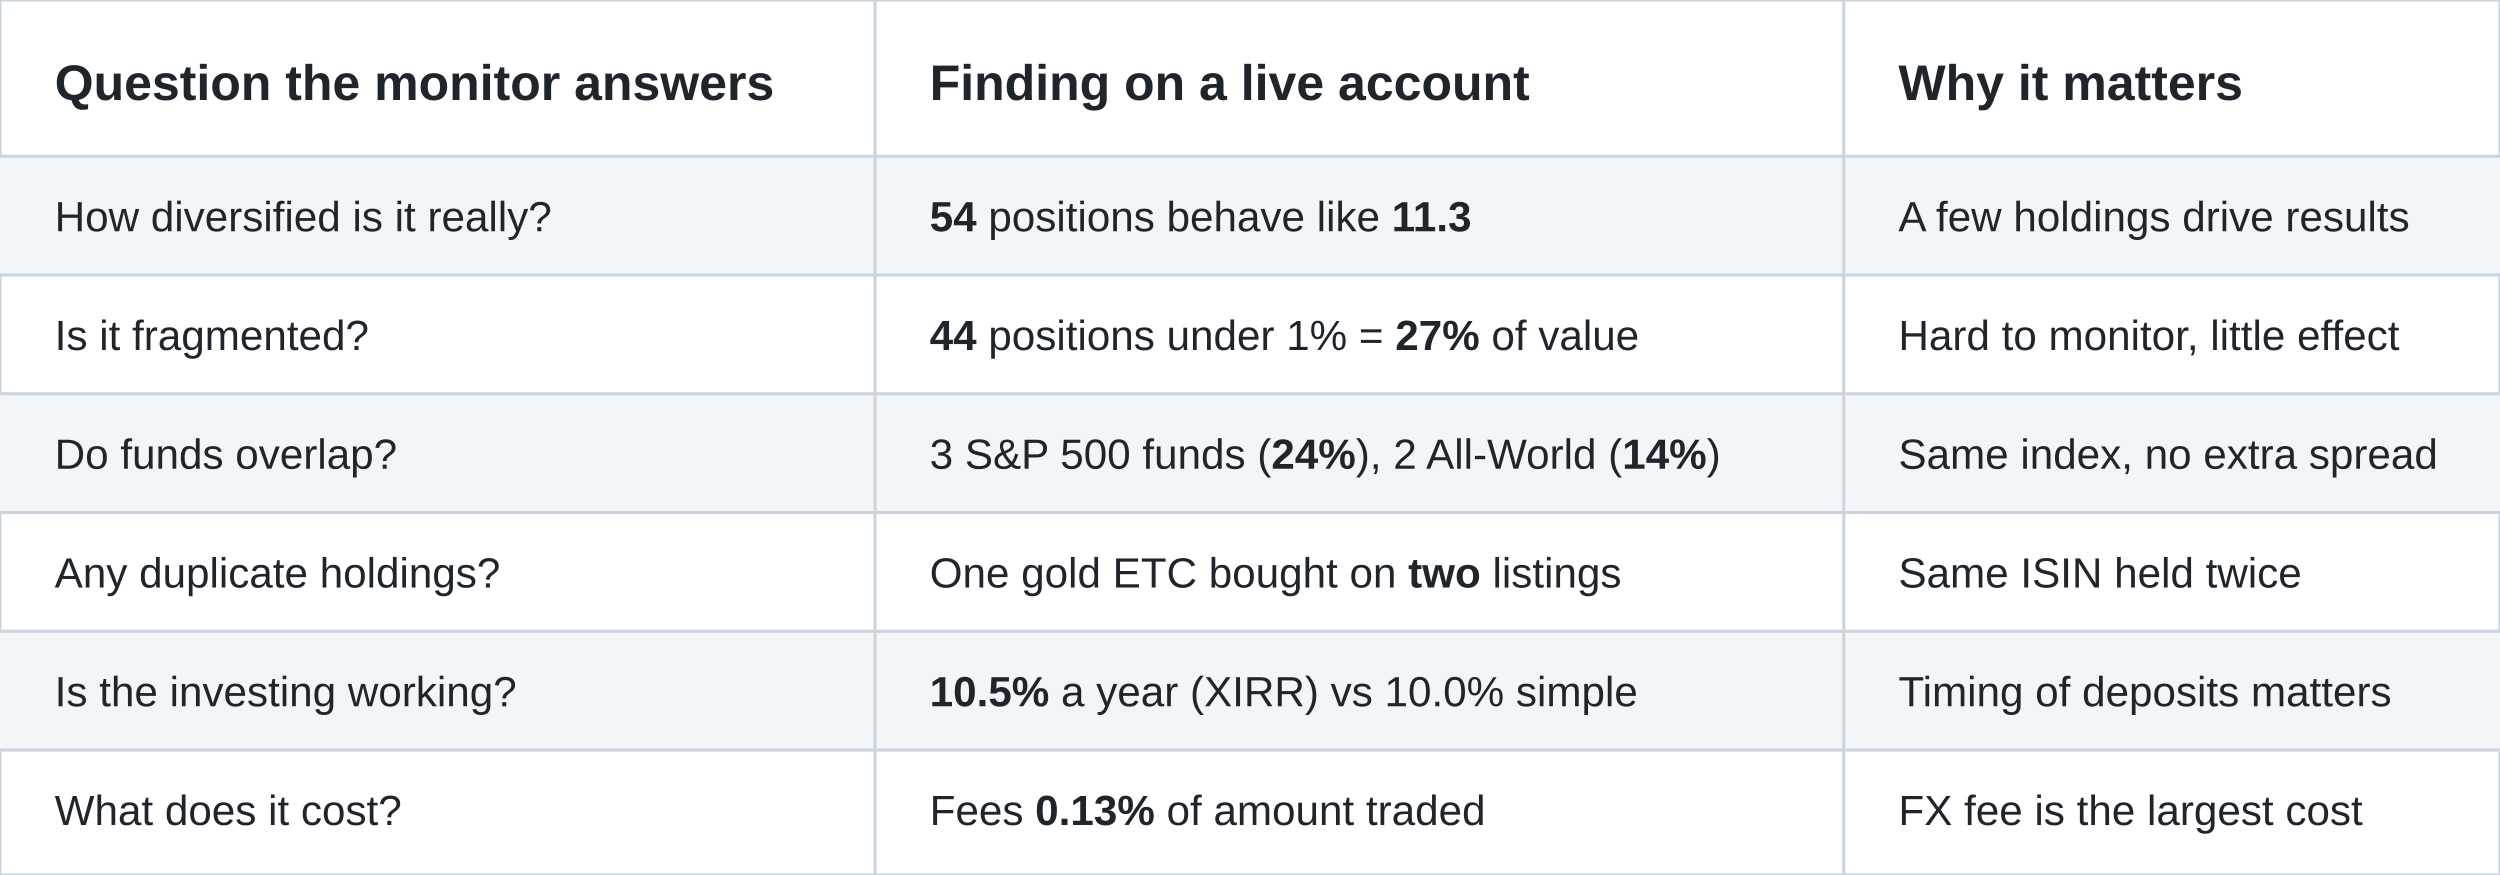
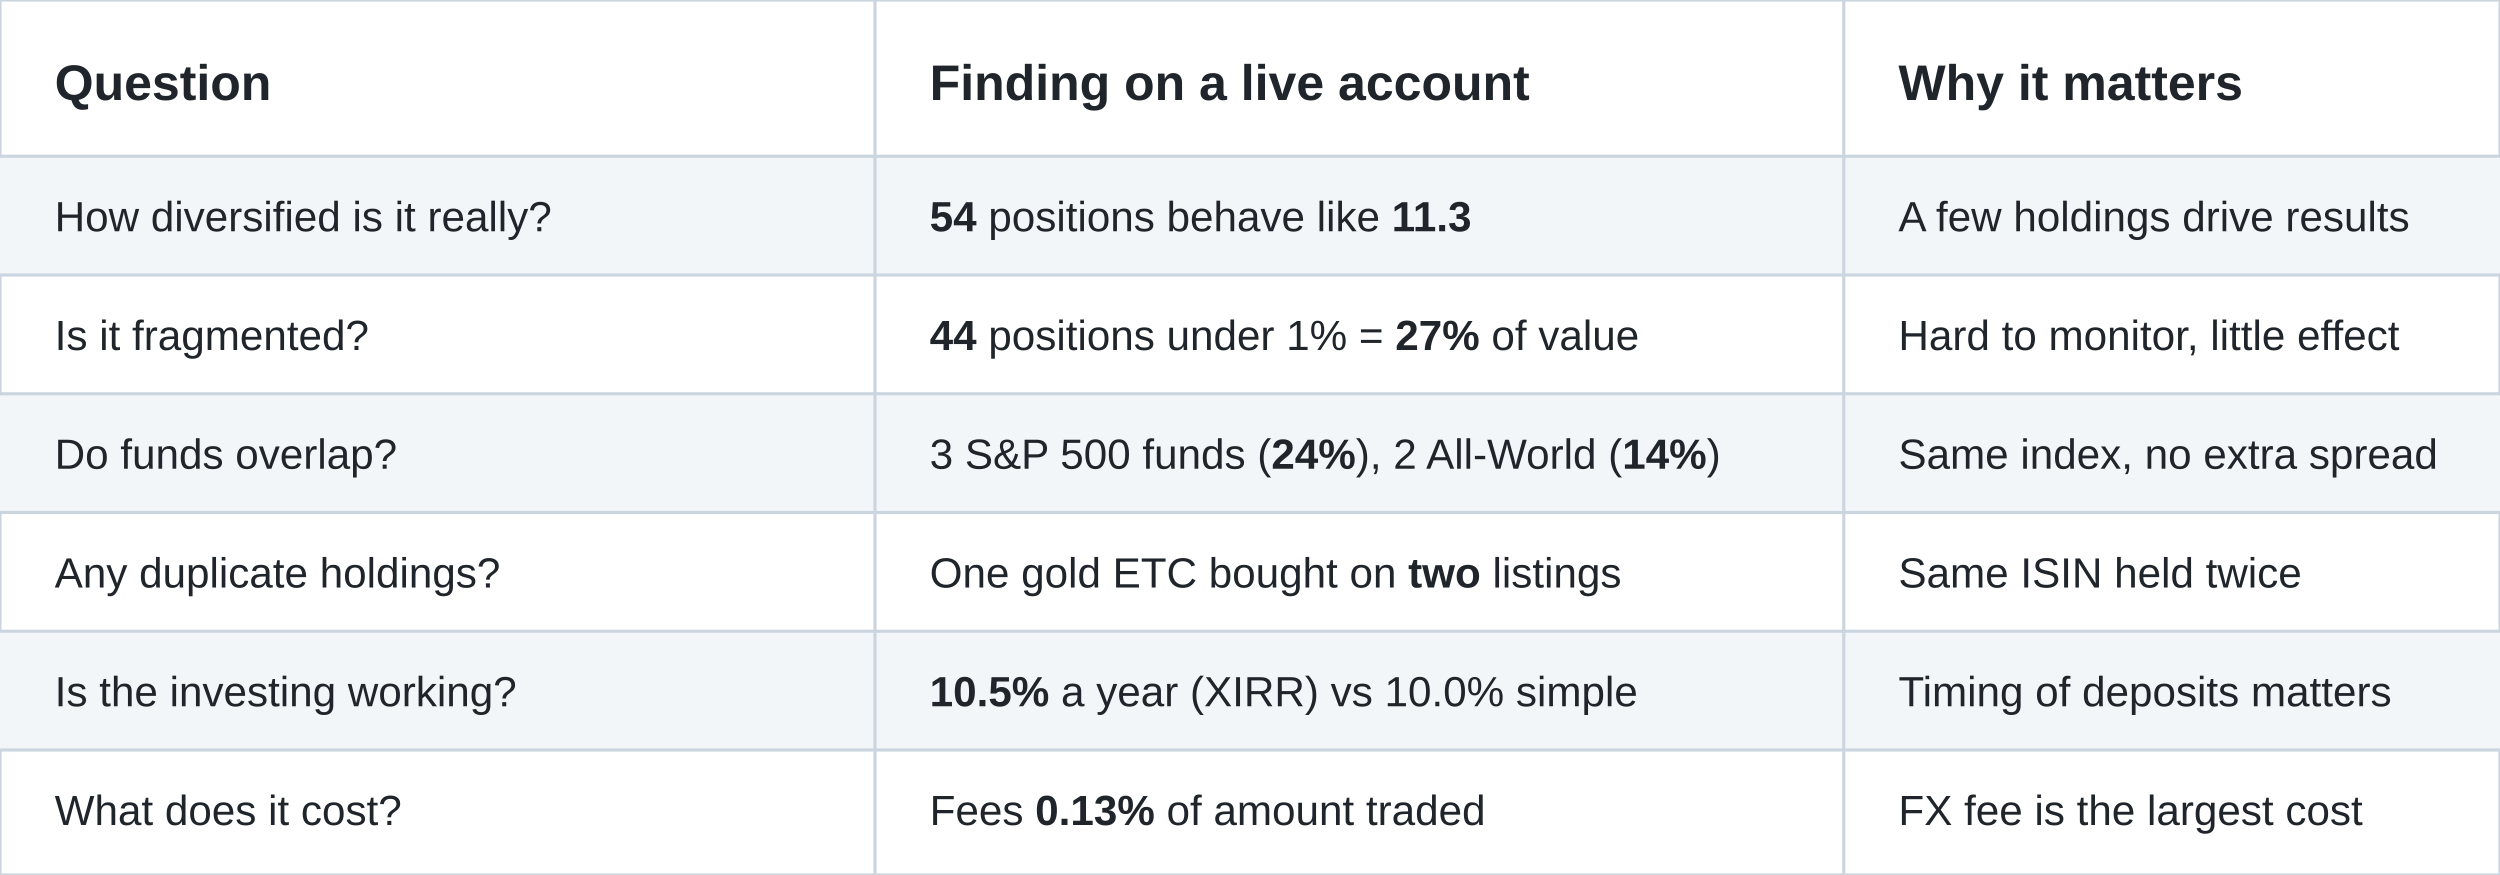
<svg xmlns="http://www.w3.org/2000/svg" width="1600" height="560" viewBox="0 0 1600 560" role="img" aria-labelledby="title desc">
  <rect width="1600" height="560" fill="#ffffff" />
  <path d="M0 0H1600V560H0Z" fill="none" stroke="#cbd5df" stroke-width="2" />
  <rect x="0" y="100" width="1600" height="76" fill="#f3f6f8" />
  <rect x="0" y="252" width="1600" height="76" fill="#f3f6f8" />
  <rect x="0" y="404" width="1600" height="76" fill="#f3f6f8" />
  <g stroke="#cbd5df" stroke-width="2">
    <path d="M560 0V560M1180 0V560M0 100H1600M0 176H1600M0 252H1600M0 328H1600M0 404H1600M0 480H1600" />
  </g>
  <g font-family="Arial,Helvetica,sans-serif" fill="#20252b">
-     <text x="35" y="64" font-size="32" font-weight="700">Question the monitor answers</text>
+     <text x="35" y="64" font-size="32" font-weight="700">Question</text>
    <text x="595" y="64" font-size="32" font-weight="700">Finding on a live account</text>
    <text x="1215" y="64" font-size="32" font-weight="700">Why it matters</text>
    <g font-size="27">
      <text x="35" y="148">How diversified is it really?</text>
      <text x="595" y="148">
        <tspan font-weight="700">54</tspan> positions behave like <tspan font-weight="700">11.3</tspan>
      </text>
      <text x="1215" y="148">A few holdings drive results</text>
      <text x="35" y="224">Is it fragmented?</text>
      <text x="595" y="224">
        <tspan font-weight="700">44</tspan> positions under 1% = <tspan font-weight="700">27%</tspan> of value</text>
      <text x="1215" y="224">Hard to monitor, little effect</text>
      <text x="35" y="300">Do funds overlap?</text>
      <text x="595" y="300">3 S&amp;P 500 funds (<tspan font-weight="700">24%</tspan>), 2 All-World (<tspan font-weight="700">14%</tspan>)</text>
      <text x="1215" y="300">Same index, no extra spread</text>
      <text x="35" y="376">Any duplicate holdings?</text>
      <text x="595" y="376">One gold ETC bought on <tspan font-weight="700">two</tspan> listings</text>
      <text x="1215" y="376">Same ISIN held twice</text>
      <text x="35" y="452">Is the investing working?</text>
      <text x="595" y="452">
        <tspan font-weight="700">10.5%</tspan> a year (XIRR) vs 10.0% simple</text>
      <text x="1215" y="452">Timing of deposits matters</text>
      <text x="35" y="528">What does it cost?</text>
      <text x="595" y="528">Fees <tspan font-weight="700">0.13%</tspan> of amount traded</text>
      <text x="1215" y="528">FX fee is the largest cost</text>
    </g>
  </g>
</svg>
